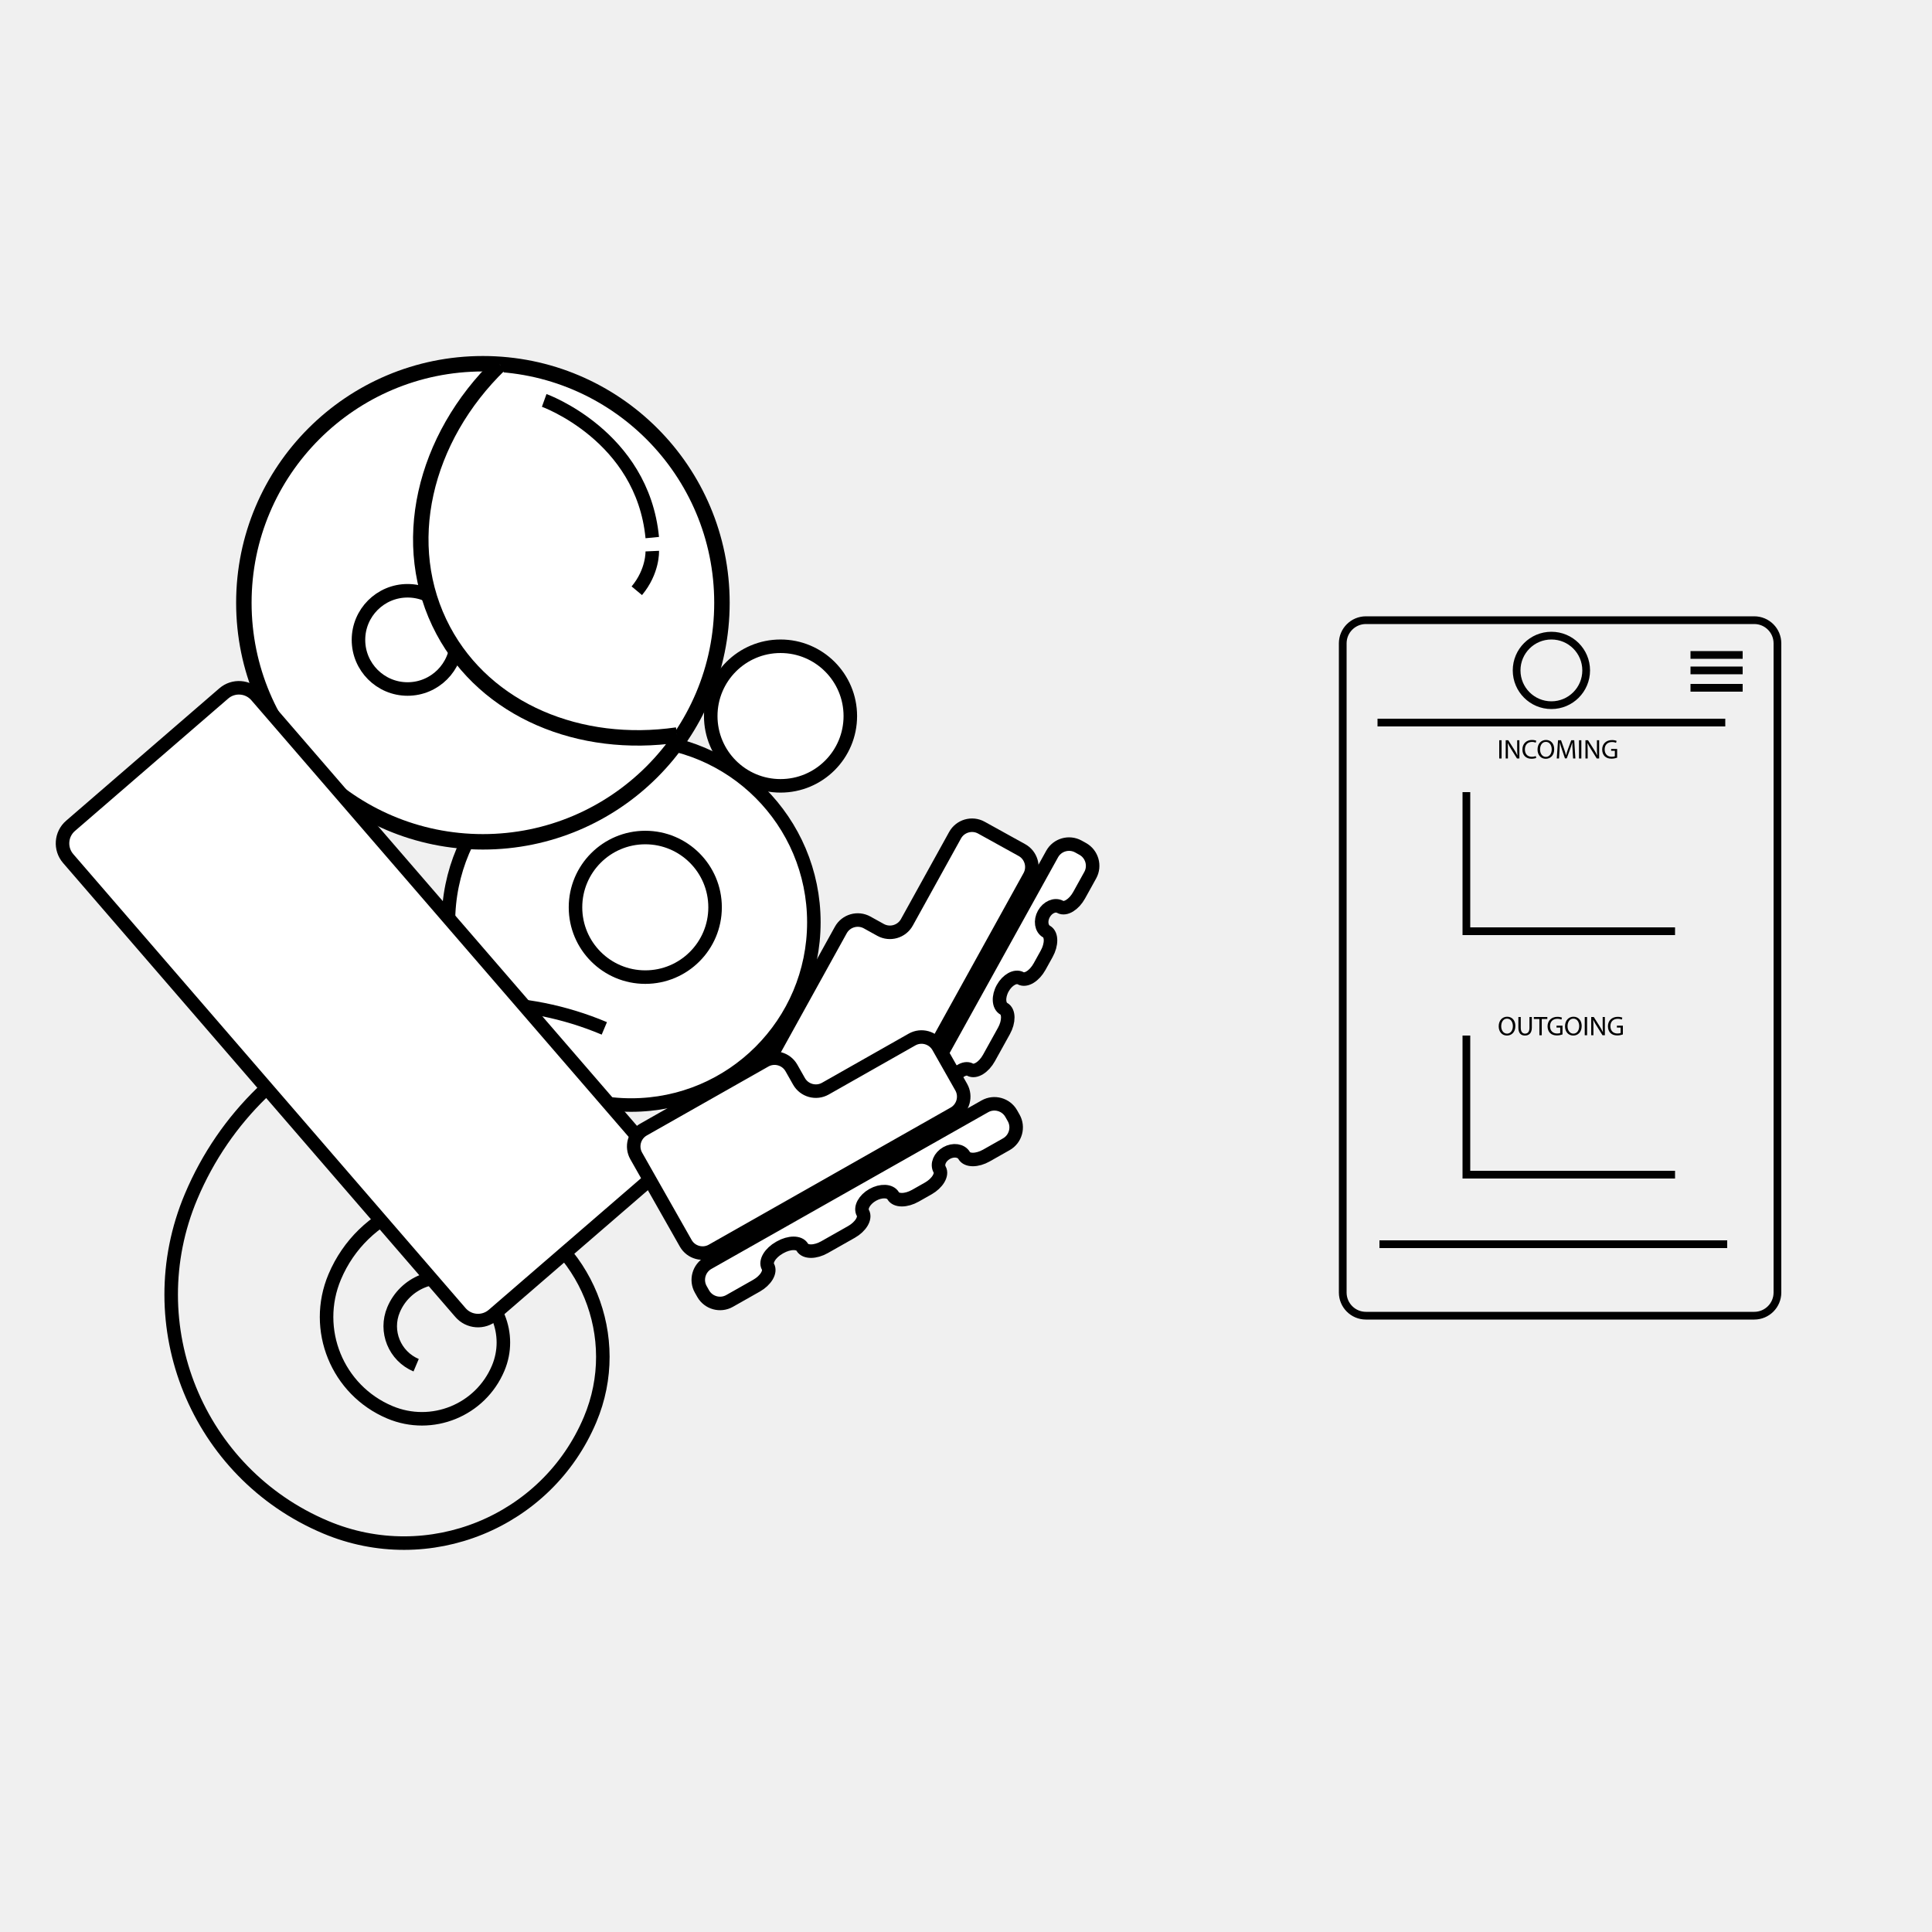
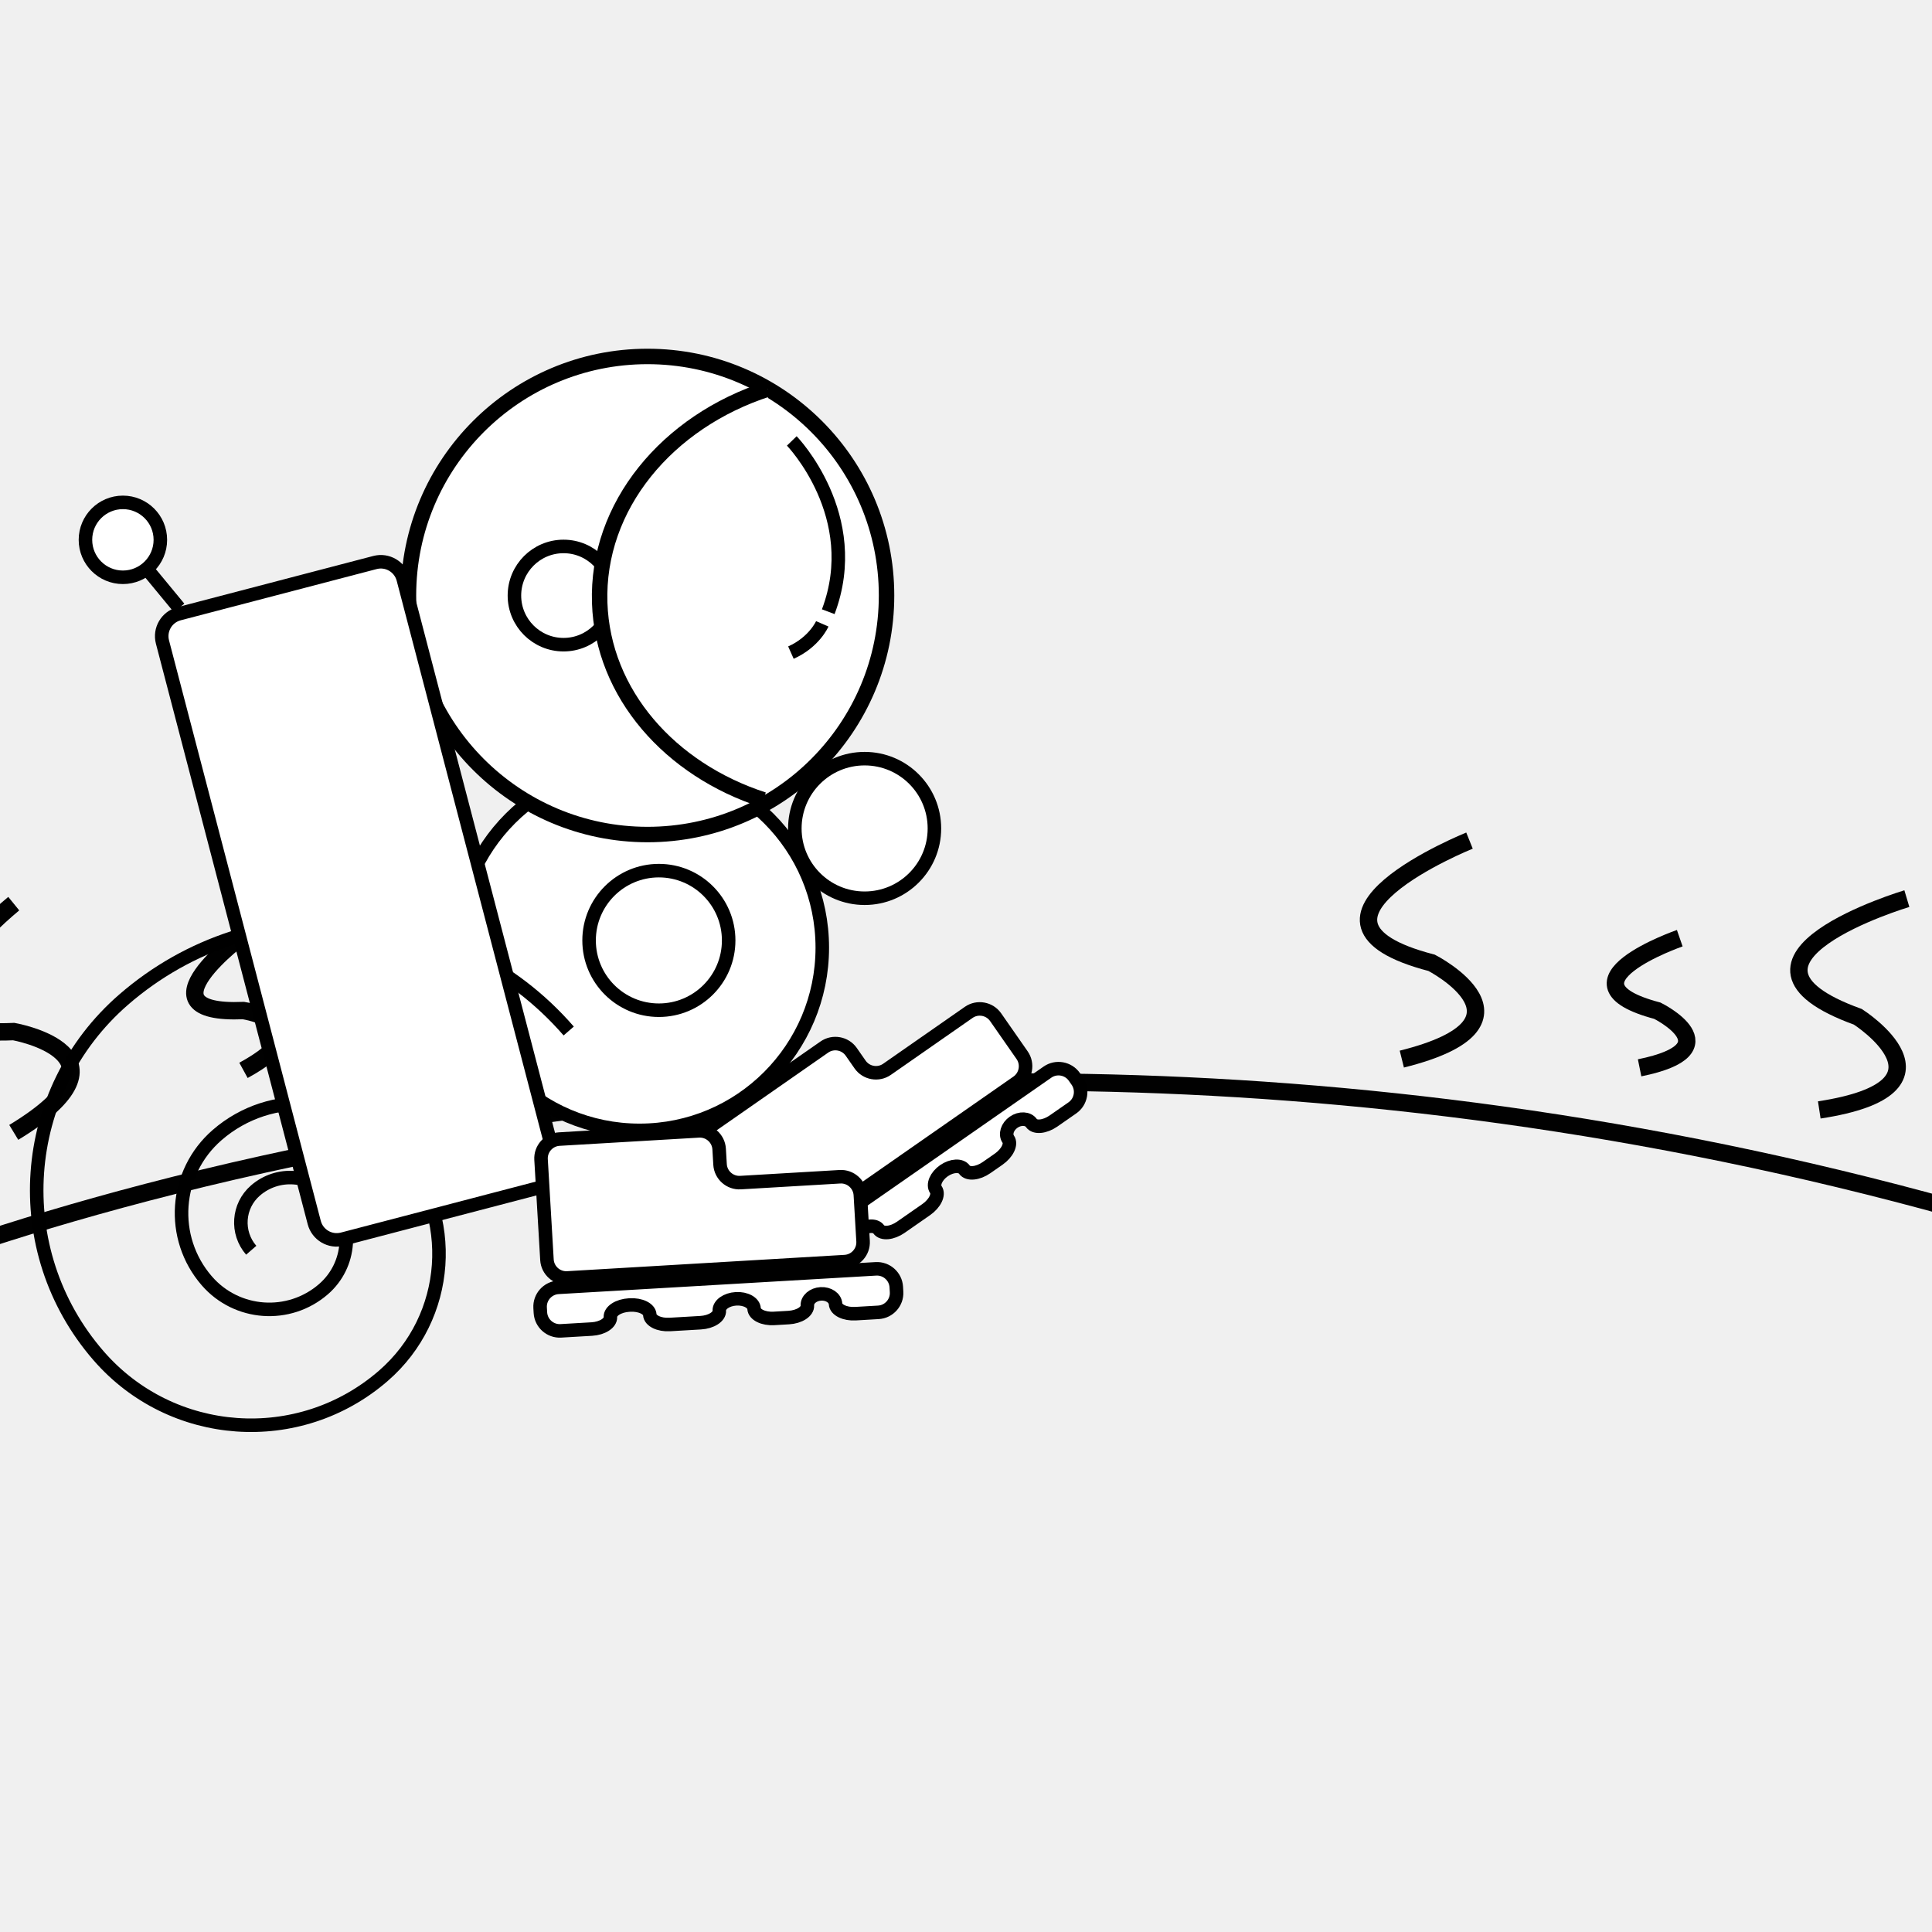
- <svg xmlns="http://www.w3.org/2000/svg" version="1.1" id="Layer_1" x="0px" y="0px" viewBox="0 0 1000 1000" enable-background="new 0 0 1000 1000" xml:space="preserve">
-   <g id="mobile">
-     <path fill="none" stroke="#010101" stroke-width="4" stroke-miterlimit="10" d="M920,669c0,6.627-5.373,12-12,12H707   c-6.627,0-12-5.373-12-12V333c0-6.627,5.373-12,12-12h201c6.627,0,12,5.373,12,12V669z" />
-     <line fill="none" stroke="#010101" stroke-width="4" stroke-miterlimit="10" x1="713" y1="374" x2="893" y2="374" />
-     <circle fill="none" stroke="#010101" stroke-width="4" stroke-miterlimit="10" cx="803" cy="347" r="18" />
-     <line fill="none" stroke="#010101" stroke-width="4" stroke-miterlimit="10" x1="714" y1="644" x2="894" y2="644" />
-     <polyline fill="none" stroke="#010101" stroke-width="4" stroke-miterlimit="10" points="759,410 759,482 867,482  " />
-     <polyline fill="none" stroke="#010101" stroke-width="4" stroke-miterlimit="10" points="759,536 759,608 867,608  " />
-     <g>
+ <svg xmlns="http://www.w3.org/2000/svg" version="1.1" id="Layer_1" x="0px" y="0px" width="1000px" height="1000px" viewBox="0 0 1000 1000" enable-background="new 0 0 1000 1000" xml:space="preserve">
+   <g id="mobile" display="none">
+     <path display="inline" fill="none" stroke="#010101" stroke-width="4" stroke-miterlimit="10" d="M920,669c0,6.627-5.373,12-12,12   H707c-6.627,0-12-5.373-12-12V333c0-6.627,5.373-12,12-12h201c6.627,0,12,5.373,12,12V669z" />
+     <line display="inline" fill="none" stroke="#010101" stroke-width="4" stroke-miterlimit="10" x1="713" y1="374" x2="893" y2="374" />
+     <circle display="inline" fill="none" stroke="#010101" stroke-width="4" stroke-miterlimit="10" cx="803" cy="347" r="18" />
+     <line display="inline" fill="none" stroke="#010101" stroke-width="4" stroke-miterlimit="10" x1="714" y1="644" x2="894" y2="644" />
+     <polyline display="inline" fill="none" stroke="#010101" stroke-width="4" stroke-miterlimit="10" points="759,410 759,482    867,482  " />
+     <polyline display="inline" fill="none" stroke="#010101" stroke-width="4" stroke-miterlimit="10" points="759,536 759,608    867,608  " />
+     <g display="inline">
      <path fill="#010101" d="M777.22,383.153v9.441H776v-9.441H777.22z" />
      <path fill="#010101" d="M779.347,392.595v-9.441h1.332l3.024,4.776c0.699,1.106,1.246,2.101,1.694,3.068l0.028-0.015    c-0.112-1.261-0.142-2.408-0.142-3.88v-3.95h1.148v9.441H785.2l-2.997-4.791c-0.658-1.051-1.289-2.129-1.765-3.152l-0.043,0.015    c0.07,1.189,0.099,2.325,0.099,3.894v4.034L779.347,392.595L779.347,392.595z" />
      <path fill="#010101" d="M795.155,392.287c-0.448,0.224-1.345,0.447-2.493,0.447c-2.661,0-4.664-1.681-4.664-4.776    c0-2.956,2.003-4.958,4.931-4.958c1.177,0,1.92,0.252,2.242,0.42l-0.295,0.994c-0.462-0.225-1.121-0.393-1.904-0.393    c-2.214,0-3.686,1.415-3.686,3.895c0,2.312,1.331,3.796,3.628,3.796c0.742,0,1.5-0.154,1.989-0.394L795.155,392.287z" />
      <path fill="#010101" d="M804.452,387.776c0,3.25-1.976,4.974-4.384,4.974c-2.494,0-4.244-1.934-4.244-4.791    c0-2.998,1.862-4.958,4.385-4.958C802.785,383,804.452,384.975,804.452,387.776z M797.128,387.931    c0,2.017,1.092,3.824,3.011,3.824c1.933,0,3.025-1.779,3.025-3.922c0-1.877-0.979-3.838-3.012-3.838    C798.136,383.995,797.128,385.856,797.128,387.931z" />
      <path fill="#010101" d="M813.986,388.448c-0.07-1.315-0.154-2.898-0.141-4.075h-0.041c-0.322,1.106-0.715,2.282-1.191,3.586    l-1.666,4.581h-0.926l-1.526-4.496c-0.447-1.331-0.825-2.55-1.093-3.67h-0.027c-0.027,1.177-0.099,2.76-0.183,4.174l-0.252,4.048    h-1.163l0.658-9.441h1.556l1.61,4.566c0.393,1.163,0.715,2.199,0.953,3.18h0.041c0.238-0.953,0.575-1.988,0.995-3.18l1.681-4.566    h1.555l0.59,9.441h-1.19L813.986,388.448z" />
      <path fill="#010101" d="M818.505,383.153v9.441h-1.22v-9.441H818.505z" />
      <path fill="#010101" d="M820.632,392.595v-9.441h1.331l3.025,4.776c0.699,1.106,1.246,2.101,1.694,3.068l0.028-0.015    c-0.112-1.261-0.142-2.408-0.142-3.88v-3.95h1.148v9.441h-1.232l-2.997-4.791c-0.659-1.051-1.289-2.129-1.765-3.152l-0.043,0.015    c0.069,1.189,0.099,2.325,0.099,3.894v4.034L820.632,392.595L820.632,392.595z" />
      <path fill="#010101" d="M837.029,392.175c-0.547,0.196-1.625,0.519-2.898,0.519c-1.43,0-2.605-0.363-3.53-1.247    c-0.813-0.784-1.316-2.045-1.316-3.516c0.015-2.815,1.947-4.875,5.113-4.875c1.092,0,1.946,0.238,2.353,0.434l-0.293,0.995    c-0.505-0.224-1.136-0.405-2.089-0.405c-2.297,0-3.795,1.429-3.795,3.796c0,2.396,1.442,3.81,3.643,3.81    c0.798,0,1.345-0.112,1.625-0.252v-2.814h-1.919v-0.98h3.108L837.029,392.175L837.029,392.175z" />
    </g>
-     <g>
+     <g display="inline">
      <path fill="#010101" d="M784.353,531.026c0,3.25-1.976,4.974-4.385,4.974c-2.493,0-4.244-1.934-4.244-4.791    c0-2.998,1.862-4.958,4.385-4.958C782.685,526.25,784.353,528.226,784.353,531.026z M777.025,531.181    c0,2.017,1.092,3.824,3.012,3.824c1.934,0,3.025-1.779,3.025-3.923c0-1.877-0.979-3.838-3.012-3.838    C778.033,527.244,777.025,529.107,777.025,531.181z" />
      <path fill="#010101" d="M787.147,526.404v5.589c0,2.115,0.938,3.013,2.199,3.013c1.4,0,2.298-0.926,2.298-3.013v-5.589h1.231    v5.505c0,2.899-1.526,4.091-3.571,4.091c-1.935,0-3.391-1.107-3.391-4.034v-5.562H787.147z" />
      <path fill="#010101" d="M796.779,527.44h-2.871v-1.037h6.989v1.037h-2.886v8.404h-1.232V527.44L796.779,527.44z" />
      <path fill="#010101" d="M808.753,535.425c-0.547,0.195-1.625,0.519-2.898,0.519c-1.43,0-2.604-0.364-3.531-1.247    c-0.813-0.785-1.315-2.045-1.315-3.516c0.014-2.815,1.946-4.875,5.112-4.875c1.093,0,1.947,0.238,2.354,0.434l-0.295,0.995    c-0.504-0.224-1.135-0.406-2.087-0.406c-2.297,0-3.796,1.43-3.796,3.797c0,2.396,1.442,3.81,3.643,3.81    c0.798,0,1.344-0.112,1.625-0.252v-2.815h-1.92v-0.979h3.109L808.753,535.425L808.753,535.425z" />
      <path fill="#010101" d="M818.68,531.026c0,3.25-1.977,4.974-4.384,4.974c-2.494,0-4.244-1.934-4.244-4.791    c0-2.998,1.861-4.958,4.384-4.958C817.013,526.25,818.68,528.226,818.68,531.026z M811.354,531.181    c0,2.017,1.092,3.824,3.012,3.824c1.933,0,3.025-1.779,3.025-3.923c0-1.877-0.98-3.838-3.012-3.838    C812.361,527.244,811.354,529.107,811.354,531.181z" />
      <path fill="#010101" d="M821.476,526.404v9.441h-1.219v-9.441H821.476z" />
      <path fill="#010101" d="M823.604,535.846v-9.441h1.331l3.024,4.776c0.7,1.105,1.246,2.101,1.695,3.067l0.027-0.014    c-0.111-1.261-0.141-2.409-0.141-3.88v-3.95h1.148v9.441h-1.232l-2.996-4.791c-0.659-1.051-1.289-2.129-1.767-3.152l-0.042,0.014    c0.069,1.19,0.1,2.325,0.1,3.895v4.034L823.604,535.846L823.604,535.846z" />
      <path fill="#010101" d="M840,535.425c-0.547,0.195-1.625,0.519-2.898,0.519c-1.429,0-2.605-0.364-3.53-1.247    c-0.813-0.785-1.315-2.045-1.315-3.516c0.014-2.815,1.946-4.875,5.112-4.875c1.093,0,1.946,0.238,2.354,0.434l-0.294,0.995    c-0.504-0.224-1.135-0.406-2.088-0.406c-2.297,0-3.795,1.43-3.795,3.797c0,2.396,1.441,3.81,3.642,3.81    c0.798,0,1.345-0.112,1.624-0.252v-2.815h-1.918v-0.979H840V535.425z" />
    </g>
-     <line fill="none" stroke="#010101" stroke-width="4" stroke-miterlimit="10" x1="875" y1="339" x2="902" y2="339" />
-     <line fill="none" stroke="#010101" stroke-width="4" stroke-miterlimit="10" x1="875" y1="347" x2="902" y2="347" />
-     <line fill="none" stroke="#010101" stroke-width="4" stroke-miterlimit="10" x1="875" y1="356" x2="902" y2="356" />
+     <line display="inline" fill="none" stroke="#010101" stroke-width="4" stroke-miterlimit="10" x1="875" y1="339" x2="902" y2="339" />
+     <line display="inline" fill="none" stroke="#010101" stroke-width="4" stroke-miterlimit="10" x1="875" y1="347" x2="902" y2="347" />
+     <line display="inline" fill="none" stroke="#010101" stroke-width="4" stroke-miterlimit="10" x1="875" y1="356" x2="902" y2="356" />
  </g>
-   <circle fill="#FFFFFF" stroke="#000000" stroke-width="7" stroke-miterlimit="10" cx="326.678" cy="477.39" r="94.577" />
+   <g id="Sun">
+     <path fill="none" stroke="#010101" stroke-width="9" stroke-miterlimit="10" d="M-70.136,664.38c0,0,544.81-234.781,1204,0" />
+     <g>
+       <path fill="none" stroke="#010101" stroke-width="9" stroke-miterlimit="10" d="M7.121,467.728c0,0-86.287,70.233,0,66.219    c0,0,66.684,11.793,0,52.174" />
+       <path fill="none" stroke="#010101" stroke-width="9" stroke-miterlimit="10" d="M126.026,483.775c0,0-56.673,41.67,0,39.287    c0,0,43.8,6.998,0,30.956" />
+     </g>
+     <g>
+       <path fill="none" stroke="#010101" stroke-width="9" stroke-miterlimit="10" d="M236.079,422.576c0,0-86.287,70.235,0,66.222    c0,0,66.682,11.793,0,52.173" />
+       <path fill="none" stroke="#010101" stroke-width="9" stroke-miterlimit="10" d="M354.983,438.625c0,0-56.674,41.667,0,39.287    c0,0,43.8,6.996,0,30.952" />
+     </g>
+     <g>
+       <path fill="none" stroke="#010101" stroke-width="9" stroke-miterlimit="10" d="M760.61,435.096c0,0-103.204,41.558-19.592,63.257    c0,0,60.207,30.998-15.44,49.835" />
+       <path fill="none" stroke="#010101" stroke-width="9" stroke-miterlimit="10" d="M869.44,485.609c0,0-66.465,23.031-11.622,37.527    c0,0,39.765,19.643-9.159,29.566" />
+     </g>
+     <g>
+       <path fill="none" stroke="#010101" stroke-width="9" stroke-miterlimit="10" d="M986.987,465.127    c0,0-106.602,31.844-25.355,61.175c0,0,57.086,36.426-19.975,48.198" />
+       <path fill="none" stroke="#010101" stroke-width="9" stroke-miterlimit="10" d="M1090.686,525.482    c0,0-68.309,16.792-15.042,36.292c0,0,37.783,23.235-11.852,28.596" />
+     </g>
+   </g>
+   <circle fill="#FFFFFF" stroke="#000000" stroke-width="7" stroke-miterlimit="10" cx="331.039" cy="490.501" r="94.577" />
  <g id="Head">
-     <circle fill="#FFFFFF" stroke="#000000" stroke-width="8" stroke-miterlimit="10" cx="249.949" cy="312" r="123.729" />
-     <circle fill="#FFFFFF" stroke="#000000" stroke-width="7" stroke-miterlimit="10" cx="210.966" cy="331.204" r="25.423" />
-     <path fill="#FFFFFF" stroke="#000000" stroke-miterlimit="10" d="M178.746,259.584" />
-     <path fill="#FFFFFF" stroke="#000000" stroke-width="8" stroke-miterlimit="10" d="M258.746,188.584   c-39.419,38.16-52.906,93.592-29.293,137.804c22.17,41.512,70.749,61.344,120.997,54.061" />
-     <path fill="#FFFFFF" stroke="#000000" stroke-width="7" stroke-miterlimit="10" d="M281.678,207.254   c0,0,50.848,18.275,55.933,71.002" />
-     <path fill="#FFFFFF" stroke="#000000" stroke-width="7" stroke-miterlimit="10" d="M337.61,285.256c0,0,0.475,10.355-8,20.524" />
+     <circle fill="#FFFFFF" stroke="#000000" stroke-width="8" stroke-miterlimit="10" cx="335.146" cy="308.226" r="123.729" />
+     <circle fill="#FFFFFF" stroke="#000000" stroke-width="7" stroke-miterlimit="10" cx="291.689" cy="308.262" r="25.423" />
+     <path fill="#FFFFFF" stroke="#000000" stroke-miterlimit="10" d="M294.371,229.774" />
+     <path fill="#FFFFFF" stroke="#000000" stroke-width="8" stroke-miterlimit="10" d="M397.488,201.351   c-52.211,16.855-88.769,60.651-87.083,110.745c1.583,47.035,36.428,86.264,84.735,101.896" />
+     <path fill="#FFFFFF" stroke="#000000" stroke-width="7" stroke-miterlimit="10" d="M409.83,228.223c0,0,37.57,38.833,18.872,88.394   " />
+     <path fill="#FFFFFF" stroke="#000000" stroke-width="7" stroke-miterlimit="10" d="M425.613,322.899c0,0-4.143,9.502-16.234,14.889   " />
  </g>
-   <path fill="none" stroke="#000000" stroke-width="7" stroke-miterlimit="10" d="M312.797,532.289  c-83.111-35.026-178.882,3.955-213.908,87.068c-28.02,66.489,3.166,143.105,69.654,171.125  c53.192,22.417,114.484-2.531,136.901-55.723c17.933-42.554-2.025-91.588-44.579-109.521c-34.042-14.346-73.271,1.621-87.618,35.663  c-11.477,27.235,1.297,58.617,28.531,70.094c21.787,9.183,46.893-1.036,56.075-22.824c7.346-17.43-0.83-37.515-18.26-44.859  c-13.944-5.877-30.011,0.664-35.888,14.607c-4.702,11.155,0.531,24.009,11.686,28.71" />
-   <path fill="#FFFFFF" stroke="#000000" stroke-width="7" stroke-miterlimit="10" d="M238.339,679.374  c4.333,5.015,11.911,5.567,16.925,1.234l79.308-68.528c5.015-4.333,5.567-11.911,1.234-16.926L132.747,360.155  c-4.333-5.015-11.911-5.567-16.925-1.234l-79.308,68.528c-5.015,4.333-5.567,11.911-1.234,16.926L238.339,679.374z" />
+   <path fill="none" stroke="#000000" stroke-width="7" stroke-miterlimit="10" d="M294.362,533.646  c-59.134-68.1-162.278-75.368-230.378-16.233C9.504,564.72,3.69,647.235,50.998,701.713  c37.846,43.586,103.857,48.236,147.442,10.391c34.866-30.277,38.588-83.087,8.312-117.954c-24.222-27.893-66.47-30.87-94.364-6.649  c-22.315,19.378-24.696,53.177-5.319,75.491c15.501,17.852,42.54,19.759,60.392,4.255c14.283-12.4,15.806-34.031,3.404-48.313  c-9.92-11.425-27.225-12.644-38.65-2.723c-9.141,7.937-10.116,21.78-2.179,30.92" />
+   <path fill="#FFFFFF" stroke="#000000" stroke-width="7" stroke-miterlimit="10" d="M162.651,632.794  c1.676,6.412,8.233,10.251,14.645,8.575l101.406-26.511c6.412-1.677,10.25-8.233,8.574-14.646l-78.555-300.477  c-1.676-6.413-8.233-10.251-14.645-8.575L92.671,317.672c-6.413,1.676-10.251,8.233-8.575,14.645L162.651,632.794z" />
  <g display="none">
    <path display="inline" fill="#FFFFFF" d="M361.475,720.848L485.203,608C485.203,608,319.102,561.525,361.475,720.848z" />
    <path display="inline" fill="none" stroke="#000000" stroke-width="7" stroke-miterlimit="10" d="M361.475,720.848L485.203,608   C485.203,608,319.102,561.525,361.475,720.848z" />
  </g>
  <g>
    <g>
-       <path fill="#FFFFFF" d="M464.787,586.093c-2.665,4.811-0.909,10.928,3.902,13.593l2.233,1.237    c4.811,2.665,10.928,0.909,13.593-3.902l7.773-14.032c2.665-4.812,2.626-9.978-0.087-11.48c-2.713-1.502-2.752-6.668-0.087-11.479    l0.207-0.372c2.666-4.811,7.065-7.518,9.777-6.015c2.713,1.502,7.112-1.205,9.777-6.016l7.773-14.032    c2.665-4.811,2.627-9.977-0.086-11.479c-2.712-1.502-2.966-6.278-0.564-10.613c2.401-4.336,6.586-6.653,9.298-5.15    s7.112-1.204,9.777-6.015l3.698-6.674c2.665-4.811,2.626-9.977-0.087-11.479c-2.713-1.503-3.34-5.607-1.393-9.122    s5.76-5.16,8.472-3.658c2.713,1.502,7.113-1.205,9.778-6.016l5.766-10.406c2.665-4.811,0.909-10.928-3.901-13.593l-2.234-1.237    c-4.811-2.665-10.928-0.909-13.593,3.902L464.787,586.093z" />
-       <path fill="none" stroke="#000000" stroke-width="7" stroke-miterlimit="10" d="M464.787,586.093    c-2.665,4.811-0.909,10.928,3.902,13.593l2.233,1.237c4.811,2.665,10.928,0.909,13.593-3.902l7.773-14.032    c2.665-4.812,2.626-9.978-0.087-11.48c-2.713-1.502-2.752-6.668-0.087-11.479l0.207-0.372c2.666-4.811,7.065-7.518,9.777-6.015    c2.713,1.502,7.112-1.205,9.777-6.016l7.773-14.032c2.665-4.811,2.627-9.977-0.086-11.479c-2.712-1.502-2.966-6.278-0.564-10.613    c2.401-4.336,6.586-6.653,9.298-5.15s7.112-1.204,9.777-6.015l3.698-6.674c2.665-4.811,2.626-9.977-0.087-11.479    c-2.713-1.503-3.34-5.607-1.393-9.122s5.76-5.16,8.472-3.658c2.713,1.502,7.113-1.205,9.778-6.016l5.766-10.406    c2.665-4.811,0.909-10.928-3.901-13.593l-2.234-1.237c-4.811-2.665-10.928-0.909-13.593,3.902L464.787,586.093z" />
+       <path fill="#FFFFFF" d="M407.024,648.982c-4.515,3.143-5.638,9.406-2.496,13.921l1.458,2.096c3.142,4.515,9.406,5.638,13.92,2.495    l13.167-9.164c4.514-3.143,6.758-7.796,4.986-10.341s0.472-7.198,4.987-10.34l0.349-0.242c4.515-3.142,9.658-3.63,11.429-1.085    c1.771,2.546,6.914,2.058,11.428-1.084l13.166-9.164c4.515-3.142,6.759-7.794,4.988-10.34c-1.771-2.545,0.108-6.943,4.176-9.774    c4.068-2.831,8.846-3.064,10.617-0.52s6.914,2.058,11.428-1.084l6.263-4.359c4.515-3.142,6.759-7.795,4.987-10.34    c-1.772-2.545-0.523-6.505,2.773-8.8c3.298-2.295,7.445-2.09,9.217,0.455c1.772,2.545,6.915,2.057,11.43-1.085l9.765-6.796    c4.515-3.142,5.638-9.405,2.495-13.92l-1.458-2.096c-3.143-4.515-9.406-5.638-13.921-2.496L407.024,648.982z" />
+       <path fill="none" stroke="#000000" stroke-width="7" stroke-miterlimit="10" d="M407.024,648.982    c-4.515,3.143-5.638,9.406-2.496,13.921l1.458,2.096c3.142,4.515,9.406,5.638,13.92,2.495l13.167-9.164    c4.514-3.143,6.758-7.796,4.986-10.341s0.472-7.198,4.987-10.34l0.349-0.242c4.515-3.142,9.658-3.63,11.429-1.085    c1.771,2.546,6.914,2.058,11.428-1.084l13.166-9.164c4.515-3.142,6.759-7.794,4.988-10.34c-1.771-2.545,0.108-6.943,4.176-9.774    c4.068-2.831,8.846-3.064,10.617-0.52s6.914,2.058,11.428-1.084l6.263-4.359c4.515-3.142,6.759-7.795,4.987-10.34    c-1.772-2.545-0.523-6.505,2.773-8.8c3.298-2.295,7.445-2.09,9.217,0.455c1.772,2.545,6.915,2.057,11.43-1.085l9.765-6.796    c4.515-3.142,5.638-9.405,2.495-13.92l-1.458-2.096c-3.143-4.515-9.406-5.638-13.921-2.496L407.024,648.982z" />
    </g>
    <g>
-       <path fill="#FFFFFF" d="M532.852,453.591c2.662-4.813,0.903-10.929-3.909-13.591l-21.002-11.618    c-4.813-2.663-10.929-0.903-13.591,3.91l-24.961,45.121c-2.663,4.813-8.778,6.572-13.591,3.91l-7-3.873    c-4.813-2.663-10.928-0.903-13.591,3.91l-35.017,63.299c-2.663,4.813-0.903,10.929,3.909,13.591l45.502,25.172    c4.813,2.662,10.928,0.903,13.591-3.909L532.852,453.591z" />
-       <path fill="none" stroke="#000000" stroke-width="7" stroke-miterlimit="10" d="M532.852,453.591    c2.662-4.813,0.903-10.929-3.909-13.591l-21.002-11.618c-4.813-2.663-10.929-0.903-13.591,3.91l-24.961,45.121    c-2.663,4.813-8.778,6.572-13.591,3.91l-7-3.873c-4.813-2.663-10.928-0.903-13.591,3.91l-35.017,63.299    c-2.663,4.813-0.903,10.929,3.909,13.591l45.502,25.172c4.813,2.662,10.928,0.903,13.591-3.909L532.852,453.591z" />
+       <path fill="#FFFFFF" d="M526.563,560.101c4.513-3.145,5.633-9.409,2.488-13.921l-13.723-19.692    c-3.145-4.512-9.409-5.632-13.921-2.487l-42.307,29.481c-4.513,3.144-10.777,2.024-13.921-2.488l-4.574-6.563    c-3.144-4.513-9.409-5.633-13.921-2.488l-59.35,41.358c-4.513,3.144-5.632,9.409-2.487,13.921l29.729,42.664    c3.145,4.512,9.409,5.632,13.922,2.487L526.563,560.101z" />
+       <path fill="none" stroke="#000000" stroke-width="7" stroke-miterlimit="10" d="M526.563,560.101    c4.513-3.145,5.633-9.409,2.488-13.921l-13.723-19.692c-3.145-4.512-9.409-5.632-13.921-2.487l-42.307,29.481    c-4.513,3.144-10.777,2.024-13.921-2.488l-4.574-6.563c-3.144-4.513-9.409-5.633-13.921-2.488l-59.35,41.358    c-4.513,3.144-5.632,9.409-2.487,13.921l29.729,42.664c3.145,4.512,9.409,5.632,13.922,2.487L526.563,560.101z" />
    </g>
  </g>
  <g>
-     <path fill="#FFFFFF" d="M366.494,653.746c-4.786,2.71-6.485,8.843-3.775,13.629l1.257,2.222c2.71,4.786,8.843,6.485,13.629,3.775   l13.96-7.903c4.786-2.71,7.452-7.135,5.923-9.833c-1.528-2.698,1.138-7.123,5.924-9.832l0.369-0.21   c4.787-2.709,9.953-2.719,11.48-0.021c1.528,2.698,6.694,2.688,11.48-0.021l13.959-7.901c4.786-2.71,7.452-7.135,5.924-9.833   c-1.528-2.697,0.751-6.903,5.064-9.345s9.092-2.231,10.619,0.468c1.527,2.698,6.693,2.689,11.479-0.021l6.641-3.759   c4.786-2.71,7.452-7.135,5.925-9.834c-1.528-2.698,0.082-6.525,3.578-8.504c3.496-1.979,7.606-1.391,9.135,1.307   c1.527,2.698,6.693,2.689,11.479-0.02l10.354-5.861c4.786-2.709,6.485-8.842,3.775-13.628l-1.258-2.223   c-2.71-4.786-8.843-6.485-13.629-3.775L366.494,653.746z" />
-     <path fill="none" stroke="#000000" stroke-width="7" stroke-miterlimit="10" d="M366.494,653.746   c-4.786,2.71-6.485,8.843-3.775,13.629l1.257,2.222c2.71,4.786,8.843,6.485,13.629,3.775l13.96-7.903   c4.786-2.71,7.452-7.135,5.923-9.833c-1.528-2.698,1.138-7.123,5.924-9.832l0.369-0.21c4.787-2.709,9.953-2.719,11.48-0.021   c1.528,2.698,6.694,2.688,11.48-0.021l13.959-7.901c4.786-2.71,7.452-7.135,5.924-9.833c-1.528-2.697,0.751-6.903,5.064-9.345   s9.092-2.231,10.619,0.468c1.527,2.698,6.693,2.689,11.479-0.021l6.641-3.759c4.786-2.71,7.452-7.135,5.925-9.834   c-1.528-2.698,0.082-6.525,3.578-8.504c3.496-1.979,7.606-1.391,9.135,1.307c1.527,2.698,6.693,2.689,11.479-0.02l10.354-5.861   c4.786-2.709,6.485-8.842,3.775-13.628l-1.258-2.223c-2.71-4.786-8.843-6.485-13.629-3.775L366.494,653.746z" />
+     <path fill="#FFFFFF" d="M288.967,666.333c-5.491,0.32-9.721,5.074-9.401,10.565l0.148,2.549c0.32,5.491,5.074,9.722,10.565,9.401   l16.015-0.935c5.491-0.32,9.835-3.115,9.654-6.211c-0.181-3.096,4.163-5.891,9.654-6.21l0.424-0.025   c5.491-0.319,10.131,1.951,10.312,5.046c0.18,3.095,4.82,5.365,10.311,5.046l16.014-0.934c5.491-0.319,9.835-3.113,9.654-6.209   s3.72-5.864,8.667-6.153c4.948-0.288,9.144,2.009,9.324,5.104s4.82,5.367,10.311,5.047l7.618-0.444   c5.491-0.32,9.835-3.115,9.655-6.211s2.953-5.82,6.964-6.053c4.01-0.234,7.439,2.107,7.62,5.203   c0.181,3.095,4.821,5.365,10.312,5.045l11.876-0.691c5.491-0.32,9.721-5.074,9.401-10.565l-0.148-2.548   c-0.32-5.491-5.074-9.722-10.565-9.401L288.967,666.333z" />
+     <path fill="none" stroke="#000000" stroke-width="7" stroke-miterlimit="10" d="M288.967,666.333   c-5.491,0.32-9.721,5.074-9.401,10.565l0.148,2.549c0.32,5.491,5.074,9.722,10.565,9.401l16.015-0.935   c5.491-0.32,9.835-3.115,9.654-6.211c-0.181-3.096,4.163-5.891,9.654-6.21l0.424-0.025c5.491-0.319,10.131,1.951,10.312,5.046   c0.18,3.095,4.82,5.365,10.311,5.046l16.014-0.934c5.491-0.319,9.835-3.113,9.654-6.209s3.72-5.864,8.667-6.153   c4.948-0.288,9.144,2.009,9.324,5.104s4.82,5.367,10.311,5.047l7.618-0.444c5.491-0.32,9.835-3.115,9.655-6.211   s2.953-5.82,6.964-6.053c4.01-0.234,7.439,2.107,7.62,5.203c0.181,3.095,4.821,5.365,10.312,5.045l11.876-0.691   c5.491-0.32,9.721-5.074,9.401-10.565l-0.148-2.548c-0.32-5.491-5.074-9.722-10.565-9.401L288.967,666.333z" />
  </g>
  <g>
-     <path fill="#FFFFFF" d="M493.76,576.333c4.784-2.713,6.48-8.847,3.768-13.631l-11.836-20.879c-2.712-4.784-8.846-6.48-13.63-3.768   l-44.859,25.43c-4.785,2.713-10.918,1.017-13.631-3.768l-3.945-6.96c-2.712-4.784-8.846-6.479-13.631-3.768l-62.93,35.675   c-4.785,2.713-6.48,8.847-3.768,13.631l25.644,45.237c2.712,4.784,8.846,6.479,13.631,3.768L493.76,576.333z" />
-     <path fill="none" stroke="#000000" stroke-width="7" stroke-miterlimit="10" d="M493.76,576.333   c4.784-2.713,6.48-8.847,3.768-13.631l-11.836-20.879c-2.712-4.784-8.846-6.48-13.63-3.768l-44.859,25.43   c-4.785,2.713-10.918,1.017-13.631-3.768l-3.945-6.96c-2.712-4.784-8.846-6.479-13.631-3.768l-62.93,35.675   c-4.785,2.713-6.48,8.847-3.768,13.631l25.644,45.237c2.712,4.784,8.846,6.479,13.631,3.768L493.76,576.333z" />
+     <path fill="#FFFFFF" d="M437.331,653.007c5.491-0.323,9.718-5.08,9.395-10.57l-1.411-23.959c-0.323-5.49-5.08-9.718-10.571-9.395   l-51.475,3.031c-5.491,0.323-10.248-3.904-10.571-9.395l-0.471-7.986c-0.323-5.49-5.08-9.718-10.571-9.395l-72.212,4.251   c-5.491,0.323-9.718,5.08-9.395,10.57l3.056,51.911c0.323,5.49,5.08,9.718,10.571,9.395L437.331,653.007z" />
+     <path fill="none" stroke="#000000" stroke-width="7" stroke-miterlimit="10" d="M437.331,653.007   c5.491-0.323,9.718-5.08,9.395-10.57l-1.411-23.959c-0.323-5.49-5.08-9.718-10.571-9.395l-51.475,3.031   c-5.491,0.323-10.248-3.904-10.571-9.395l-0.471-7.986c-0.323-5.49-5.08-9.718-10.571-9.395l-72.212,4.251   c-5.491,0.323-9.718,5.08-9.395,10.57l3.056,51.911c0.323,5.49,5.08,9.718,10.571,9.395L437.331,653.007z" />
  </g>
-   <circle fill="#FFFFFF" stroke="#000000" stroke-width="7" stroke-miterlimit="10" cx="404" cy="370.627" r="36.123" />
-   <circle fill="none" stroke="#000000" stroke-width="7" stroke-miterlimit="10" cx="334" cy="469.627" r="36.123" />
+   <circle fill="#FFFFFF" stroke="#000000" stroke-width="7" stroke-miterlimit="10" cx="447.53" cy="428.802" r="36.123" />
+   <circle fill="none" stroke="#000000" stroke-width="7" stroke-miterlimit="10" cx="341.034" cy="486.765" r="36.123" />
+   <path fill="#FFFFFF" stroke="#000000" stroke-width="7" stroke-miterlimit="10" d="M135.221,433.305" />
+   <line fill="#FFFFFF" stroke="#000000" stroke-width="7" stroke-miterlimit="10" x1="92.704" y1="314.671" x2="63.613" y2="279.42" />
+   <circle fill="#FFFFFF" stroke="#000000" stroke-width="7" stroke-miterlimit="10" cx="63.613" cy="279.42" r="19.387" />
</svg>
